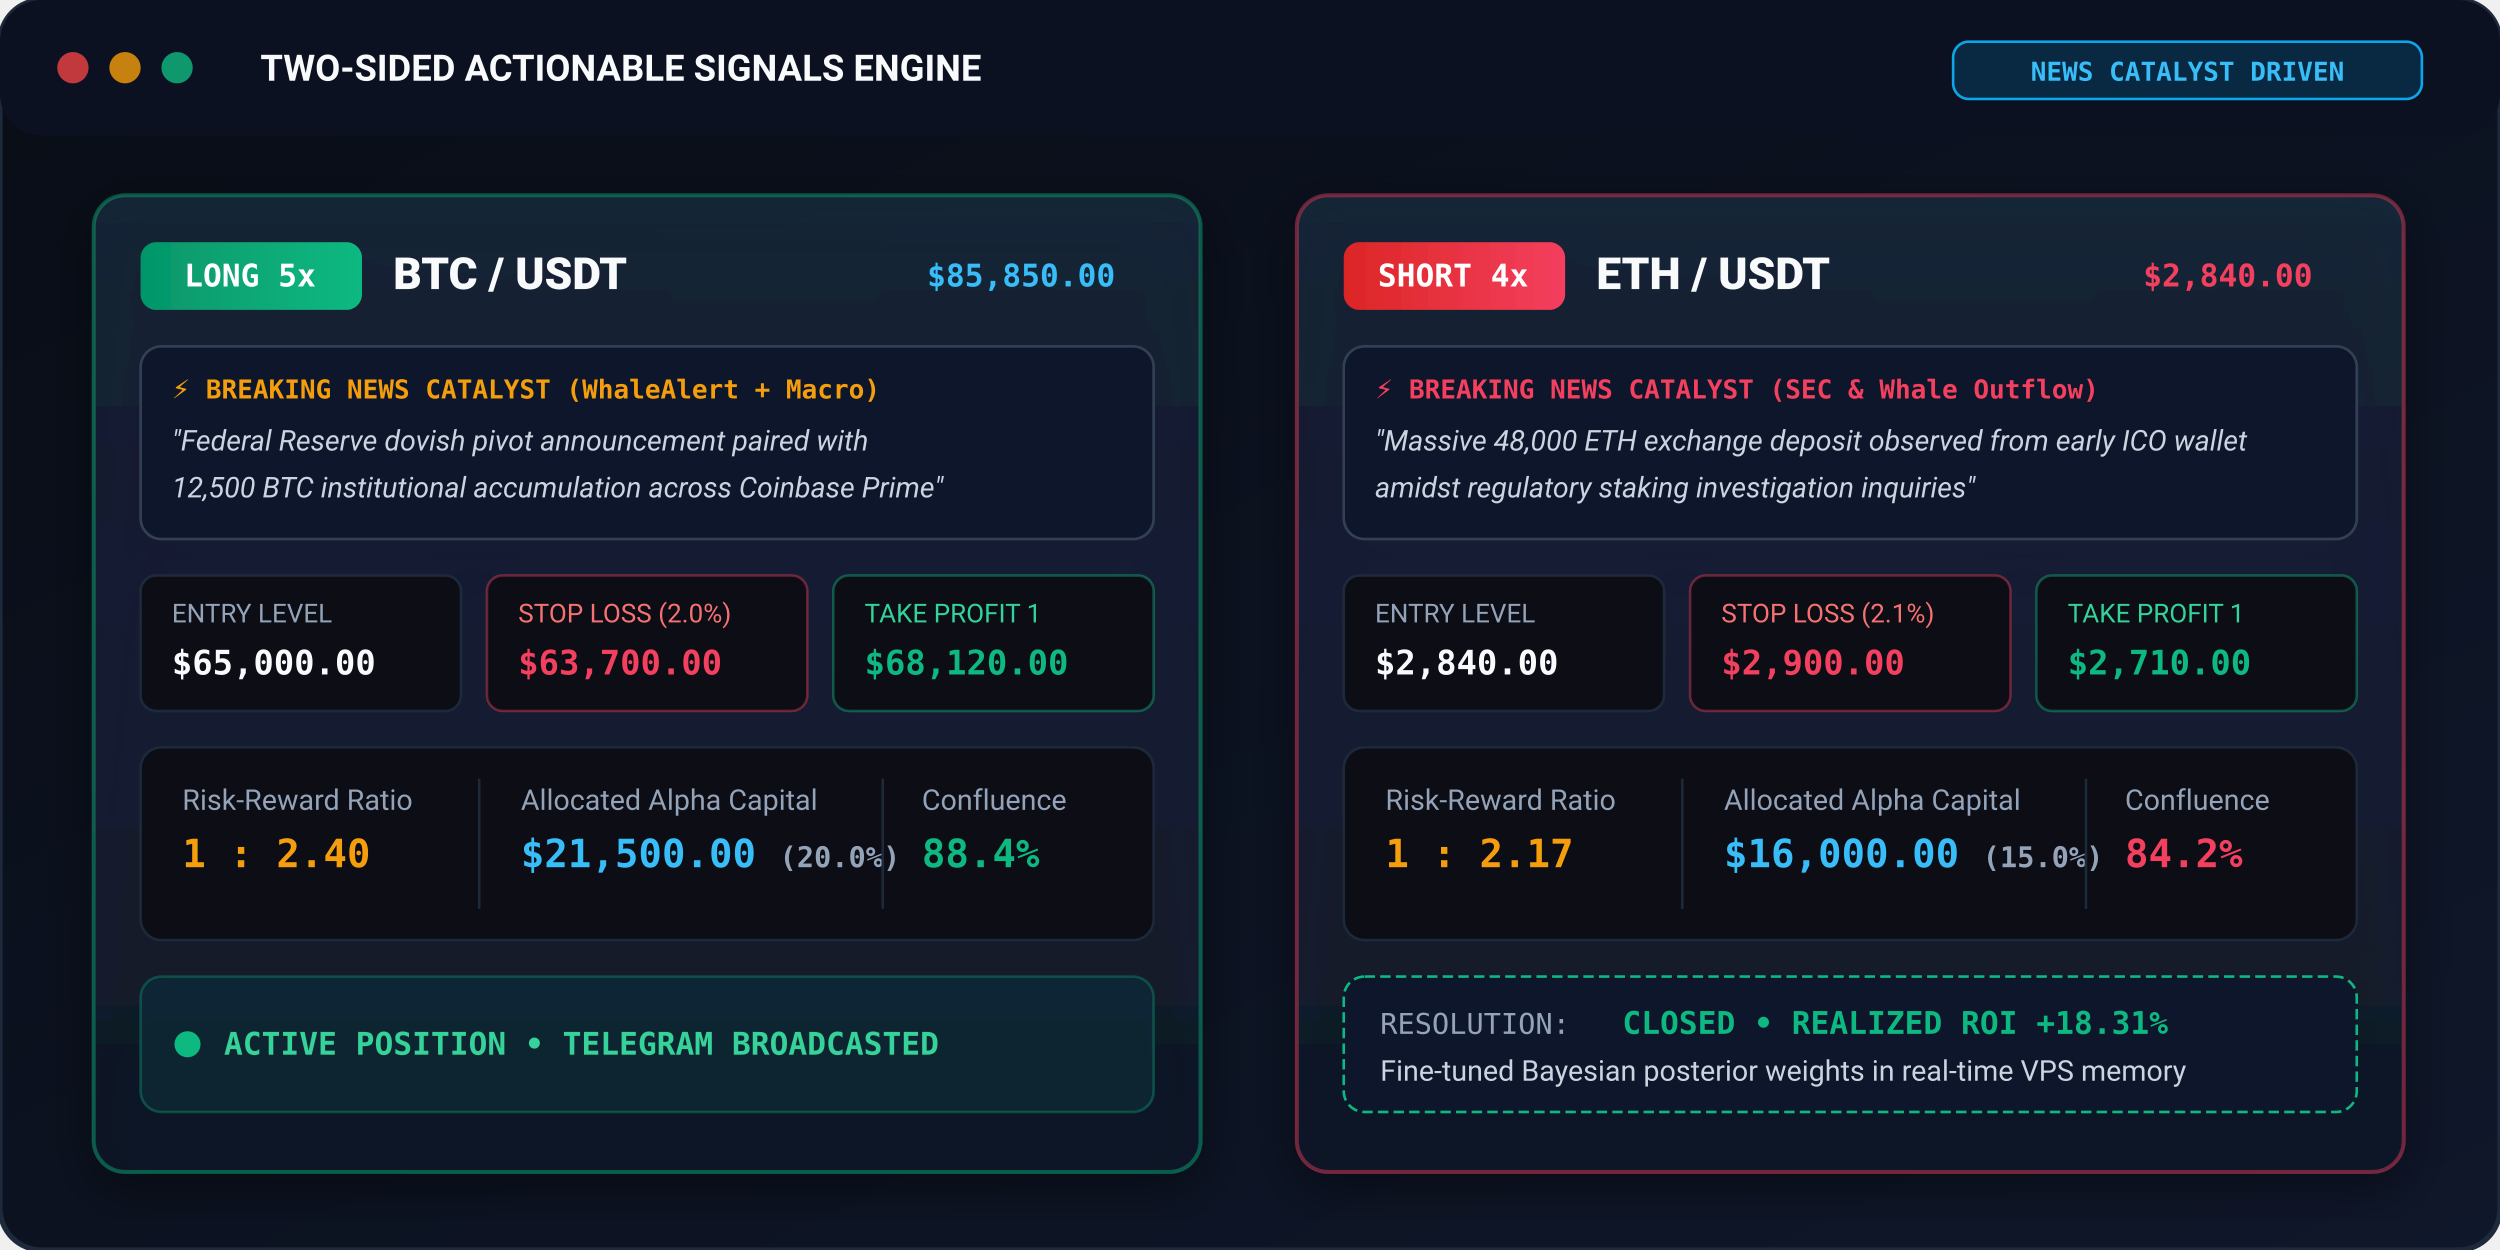
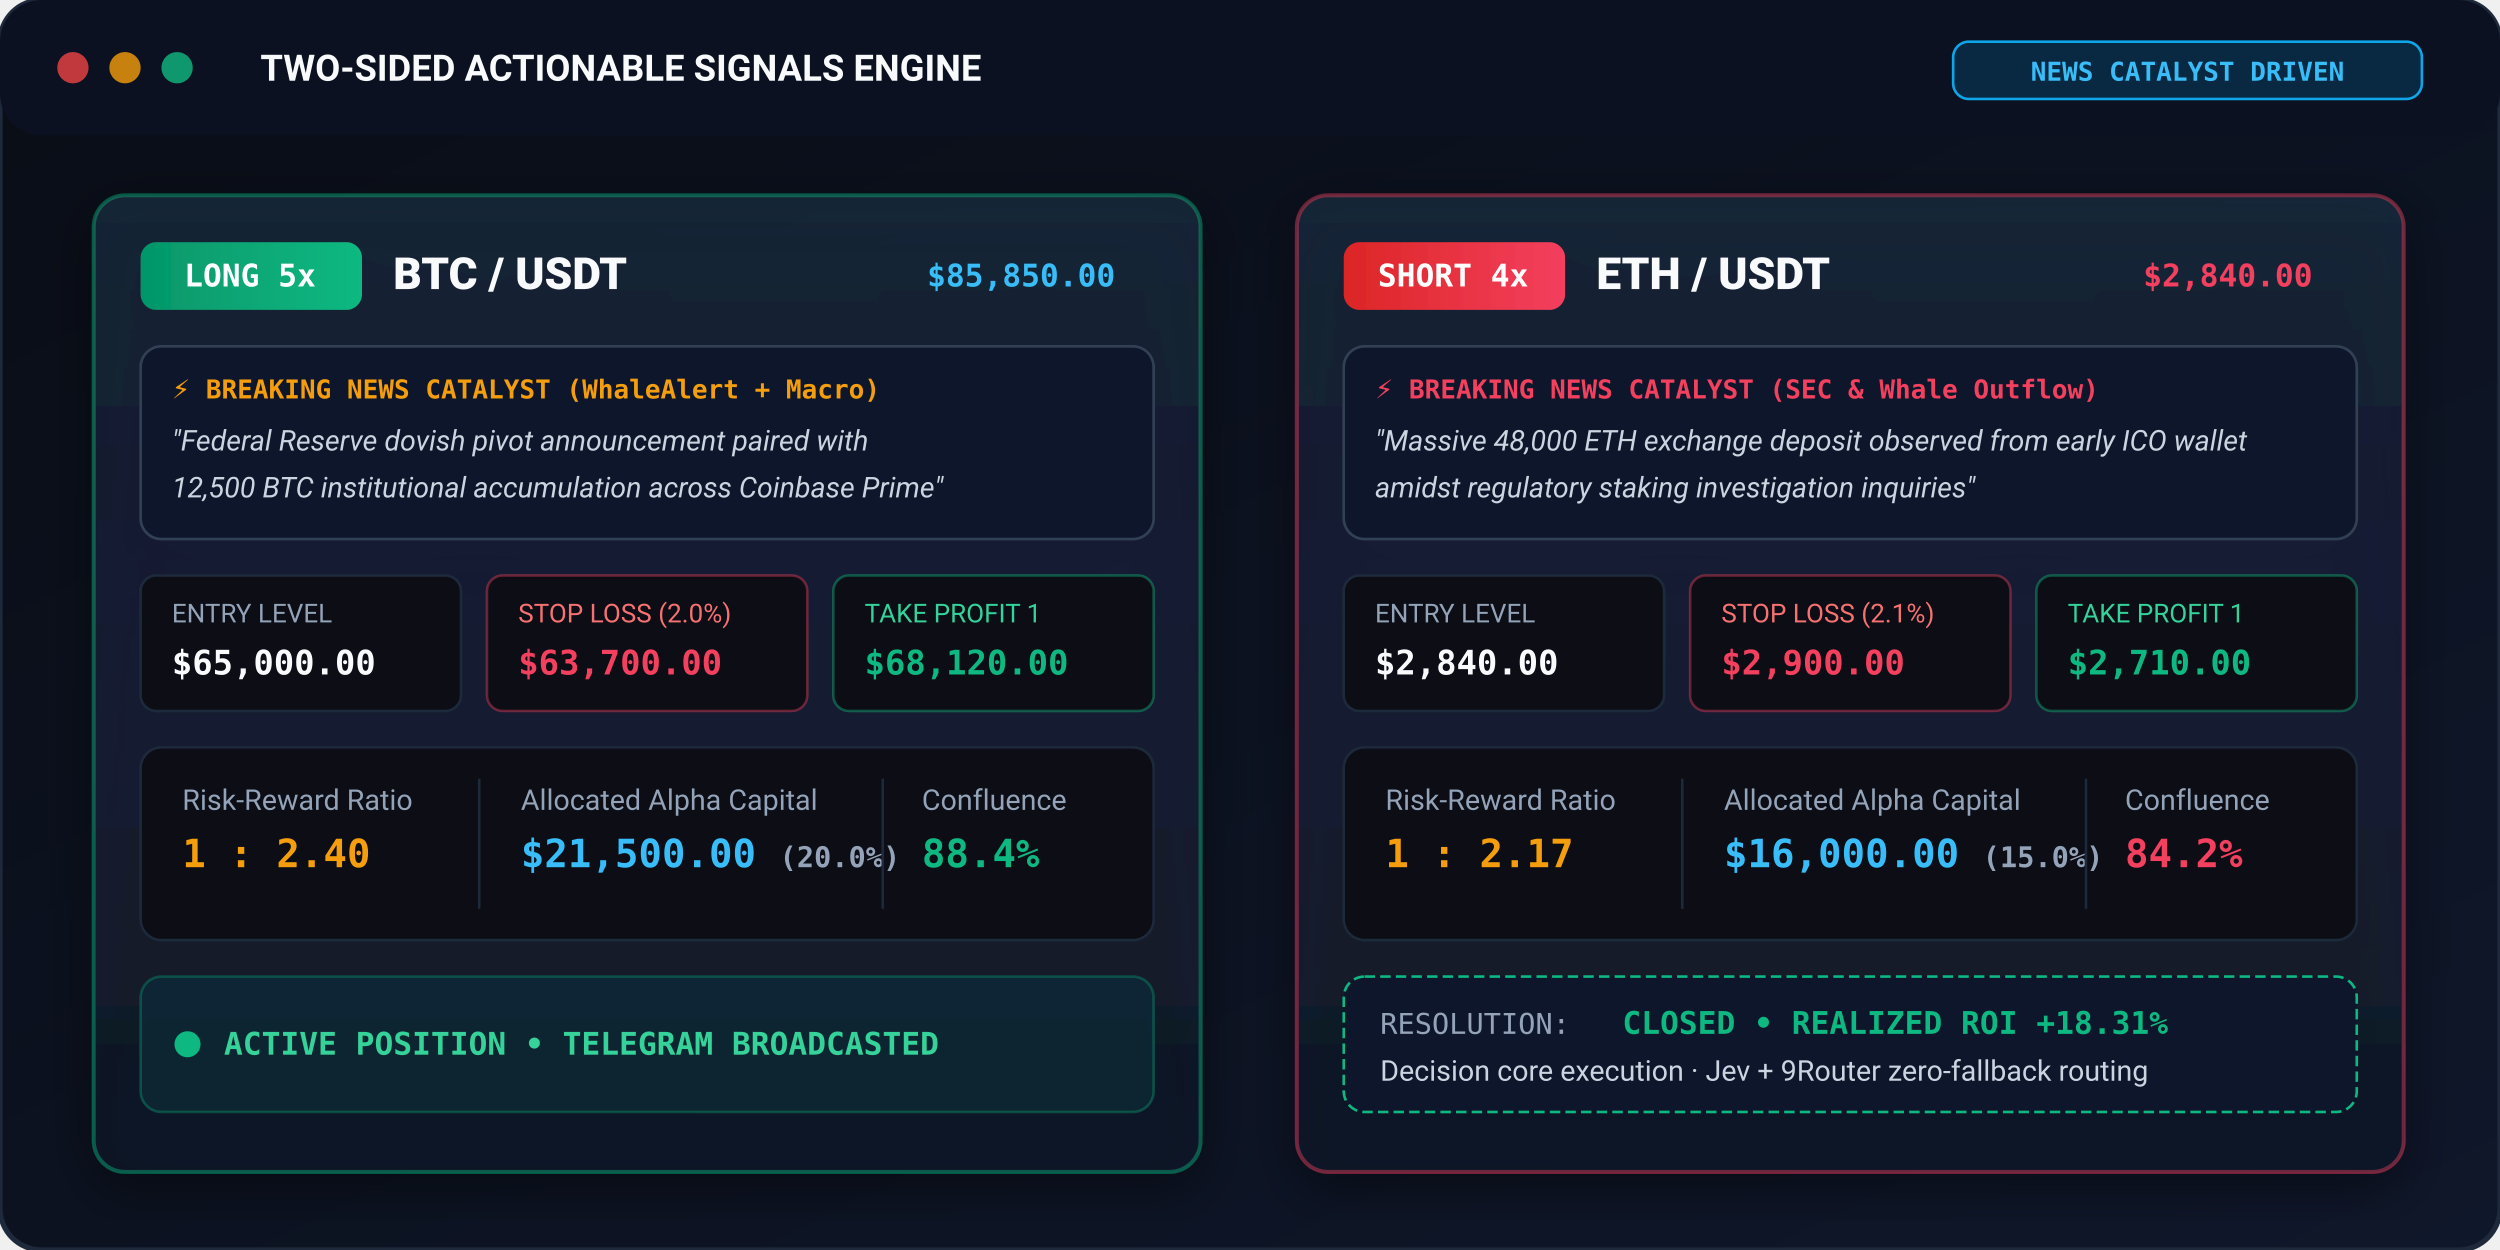
<svg xmlns="http://www.w3.org/2000/svg" viewBox="0 0 960 480" width="100%" height="100%">
  <defs>
    <linearGradient id="bgGrad" x1="0%" y1="0%" x2="100%" y2="100%">
      <stop offset="0%" stop-color="#090d16" />
      <stop offset="100%" stop-color="#0f172a" />
    </linearGradient>
    <linearGradient id="longGrad" x1="0%" y1="0%" x2="100%" y2="0%">
      <stop offset="0%" stop-color="#059669" />
      <stop offset="100%" stop-color="#10b981" />
    </linearGradient>
    <linearGradient id="shortGrad" x1="0%" y1="0%" x2="100%" y2="0%">
      <stop offset="0%" stop-color="#dc2626" />
      <stop offset="100%" stop-color="#f43f5e" />
    </linearGradient>
    <linearGradient id="cardGrad" x1="0%" y1="0%" x2="0%" y2="100%">
      <stop offset="0%" stop-color="#1e293b" stop-opacity="0.8" />
      <stop offset="100%" stop-color="#0f172a" stop-opacity="0.9" />
    </linearGradient>
    <filter id="shadow" x="-5%" y="-5%" width="110%" height="110%">
      <feDropShadow dx="0" dy="6" stdDeviation="10" flood-color="#000000" flood-opacity="0.5" />
    </filter>
  </defs>
  <style>
    .font-ui { font-family: -apple-system, BlinkMacSystemFont, 'Segoe UI', Roboto, sans-serif; }
    .font-mono { font-family: ui-monospace, SFMono-Regular, Menlo, Monaco, Consolas, monospace; }
  </style>
  <rect width="960" height="480" rx="16" fill="url(#bgGrad)" stroke="#1e293b" stroke-width="2" />
  <rect x="0" y="0" width="960" height="52" rx="16" fill="#0b1120" />
  <circle cx="28" cy="26" r="6" fill="#ef4444" opacity="0.8" />
  <circle cx="48" cy="26" r="6" fill="#f59e0b" opacity="0.8" />
  <circle cx="68" cy="26" r="6" fill="#10b981" opacity="0.8" />
  <text x="100" y="31" class="font-ui" font-size="14" font-weight="700" fill="#f8fafc">TWO-SIDED ACTIONABLE SIGNALS ENGINE</text>
  <rect x="750" y="16" width="180" height="22" rx="6" fill="#0284c7" fill-opacity="0.2" stroke="#0ea5e9" stroke-width="1" />
  <text x="840" y="31" text-anchor="middle" class="font-mono" font-size="10" font-weight="600" fill="#38bdf8">NEWS CATALYST DRIVEN</text>
  <g transform="translate(36, 75)" filter="url(#shadow)">
    <rect width="425" height="375" rx="12" fill="url(#cardGrad)" stroke="#10b981" stroke-width="1.5" stroke-opacity="0.4" />
    <rect x="18" y="18" width="85" height="26" rx="6" fill="url(#longGrad)" />
    <text x="60" y="35" text-anchor="middle" class="font-mono" font-size="12" font-weight="800" fill="#ffffff">LONG 5x</text>
    <text x="115" y="36" class="font-ui" font-size="17" font-weight="800" fill="#f8fafc">BTC / USDT</text>
    <text x="320" y="35" class="font-mono" font-size="12" font-weight="600" fill="#38bdf8">$85,850.00</text>
    <rect x="18" y="58" width="389" height="74" rx="8" fill="#0f172a" stroke="#334155" stroke-width="1" />
    <text x="30" y="78" class="font-mono" font-size="10" font-weight="700" fill="#f59e0b">⚡ BREAKING NEWS CATALYST (WhaleAlert + Macro)</text>
    <text x="30" y="98" class="font-ui" font-size="11" font-style="italic" fill="#cbd5e1">"Federal Reserve dovish pivot announcement paired with</text>
    <text x="30" y="116" class="font-ui" font-size="11" font-style="italic" fill="#cbd5e1">12,500 BTC institutional accumulation across Coinbase Prime"</text>
    <g transform="translate(18, 146)">
      <rect x="0" y="0" width="123" height="52" rx="6" fill="#090d16" stroke="#1e293b" stroke-width="1" />
      <text x="12" y="18" class="font-ui" font-size="10" fill="#94a3b8">ENTRY LEVEL</text>
      <text x="12" y="38" class="font-mono" font-size="13" font-weight="700" fill="#f8fafc">$65,000.00</text>
      <rect x="133" y="0" width="123" height="52" rx="6" fill="#090d16" stroke="#f43f5e" stroke-width="1" stroke-opacity="0.4" />
      <text x="145" y="18" class="font-ui" font-size="10" fill="#f87171">STOP LOSS (2.0%)</text>
      <text x="145" y="38" class="font-mono" font-size="13" font-weight="700" fill="#f43f5e">$63,700.00</text>
      <rect x="266" y="0" width="123" height="52" rx="6" fill="#090d16" stroke="#10b981" stroke-width="1" stroke-opacity="0.4" />
      <text x="278" y="18" class="font-ui" font-size="10" fill="#34d399">TAKE PROFIT 1</text>
      <text x="278" y="38" class="font-mono" font-size="13" font-weight="700" fill="#10b981">$68,120.00</text>
    </g>
    <g transform="translate(18, 212)">
      <rect x="0" y="0" width="389" height="74" rx="8" fill="#090d16" stroke="#1e293b" stroke-width="1" />
      <text x="16" y="24" class="font-ui" font-size="11" fill="#94a3b8">Risk-Reward Ratio</text>
      <text x="16" y="46" class="font-mono" font-size="15" font-weight="800" fill="#f59e0b">1 : 2.40</text>
      <line x1="130" y1="12" x2="130" y2="62" stroke="#1e293b" stroke-width="1" />
      <text x="146" y="24" class="font-ui" font-size="11" fill="#94a3b8">Allocated Alpha Capital</text>
      <text x="146" y="46" class="font-mono" font-size="15" font-weight="800" fill="#38bdf8">$21,500.00 <tspan font-size="11" fill="#94a3b8">(20.0%)</tspan>
      </text>
      <line x1="285" y1="12" x2="285" y2="62" stroke="#1e293b" stroke-width="1" />
      <text x="300" y="24" class="font-ui" font-size="11" fill="#94a3b8">Confluence</text>
      <text x="300" y="46" class="font-mono" font-size="15" font-weight="800" fill="#10b981">88.4%</text>
    </g>
    <rect x="18" y="300" width="389" height="52" rx="8" fill="#10b981" fill-opacity="0.1" stroke="#10b981" stroke-width="1" stroke-opacity="0.3" />
    <circle cx="36" cy="326" r="5" fill="#10b981" />
    <text x="50" y="330" class="font-mono" font-size="12" font-weight="700" fill="#34d399">ACTIVE POSITION • TELEGRAM BROADCASTED</text>
  </g>
  <g transform="translate(498, 75)" filter="url(#shadow)">
    <rect width="425" height="375" rx="12" fill="url(#cardGrad)" stroke="#f43f5e" stroke-width="1.5" stroke-opacity="0.4" />
    <rect x="18" y="18" width="85" height="26" rx="6" fill="url(#shortGrad)" />
    <text x="60" y="35" text-anchor="middle" class="font-mono" font-size="12" font-weight="800" fill="#ffffff">SHORT 4x</text>
    <text x="115" y="36" class="font-ui" font-size="17" font-weight="800" fill="#f8fafc">ETH / USDT</text>
    <text x="325" y="35" class="font-mono" font-size="12" font-weight="600" fill="#f43f5e">$2,840.00</text>
    <rect x="18" y="58" width="389" height="74" rx="8" fill="#0f172a" stroke="#334155" stroke-width="1" />
    <text x="30" y="78" class="font-mono" font-size="10" font-weight="700" fill="#f43f5e">⚡ BREAKING NEWS CATALYST (SEC &amp; Whale Outflow)</text>
    <text x="30" y="98" class="font-ui" font-size="11" font-style="italic" fill="#cbd5e1">"Massive 48,000 ETH exchange deposit observed from early ICO wallet</text>
    <text x="30" y="116" class="font-ui" font-size="11" font-style="italic" fill="#cbd5e1">amidst regulatory staking investigation inquiries"</text>
    <g transform="translate(18, 146)">
      <rect x="0" y="0" width="123" height="52" rx="6" fill="#090d16" stroke="#1e293b" stroke-width="1" />
      <text x="12" y="18" class="font-ui" font-size="10" fill="#94a3b8">ENTRY LEVEL</text>
      <text x="12" y="38" class="font-mono" font-size="13" font-weight="700" fill="#f8fafc">$2,840.00</text>
      <rect x="133" y="0" width="123" height="52" rx="6" fill="#090d16" stroke="#f43f5e" stroke-width="1" stroke-opacity="0.4" />
      <text x="145" y="18" class="font-ui" font-size="10" fill="#f87171">STOP LOSS (2.1%)</text>
      <text x="145" y="38" class="font-mono" font-size="13" font-weight="700" fill="#f43f5e">$2,900.00</text>
      <rect x="266" y="0" width="123" height="52" rx="6" fill="#090d16" stroke="#10b981" stroke-width="1" stroke-opacity="0.4" />
      <text x="278" y="18" class="font-ui" font-size="10" fill="#34d399">TAKE PROFIT 1</text>
      <text x="278" y="38" class="font-mono" font-size="13" font-weight="700" fill="#10b981">$2,710.00</text>
    </g>
    <g transform="translate(18, 212)">
      <rect x="0" y="0" width="389" height="74" rx="8" fill="#090d16" stroke="#1e293b" stroke-width="1" />
      <text x="16" y="24" class="font-ui" font-size="11" fill="#94a3b8">Risk-Reward Ratio</text>
      <text x="16" y="46" class="font-mono" font-size="15" font-weight="800" fill="#f59e0b">1 : 2.17</text>
      <line x1="130" y1="12" x2="130" y2="62" stroke="#1e293b" stroke-width="1" />
      <text x="146" y="24" class="font-ui" font-size="11" fill="#94a3b8">Allocated Alpha Capital</text>
      <text x="146" y="46" class="font-mono" font-size="15" font-weight="800" fill="#38bdf8">$16,000.00 <tspan font-size="11" fill="#94a3b8">(15.0%)</tspan>
      </text>
      <line x1="285" y1="12" x2="285" y2="62" stroke="#1e293b" stroke-width="1" />
      <text x="300" y="24" class="font-ui" font-size="11" fill="#94a3b8">Confluence</text>
      <text x="300" y="46" class="font-mono" font-size="15" font-weight="800" fill="#f43f5e">84.2%</text>
    </g>
    <rect x="18" y="300" width="389" height="52" rx="8" fill="#0f172a" stroke="#10b981" stroke-width="1" stroke-dasharray="4,2" />
    <text x="32" y="322" class="font-mono" font-size="11" fill="#94a3b8">RESOLUTION:</text>
    <text x="125" y="322" class="font-mono" font-size="12" font-weight="700" fill="#10b981">CLOSED • REALIZED ROI +18.31%</text>
-     <text x="32" y="340" class="font-ui" font-size="11" fill="#cbd5e1">Fine-tuned Bayesian posterior weights in real-time VPS memory</text>
+     <text x="32" y="340" class="font-ui" font-size="11" fill="#cbd5e1">Decision core execution · Jev + 9Router zero-fallback routing</text>
  </g>
</svg>
